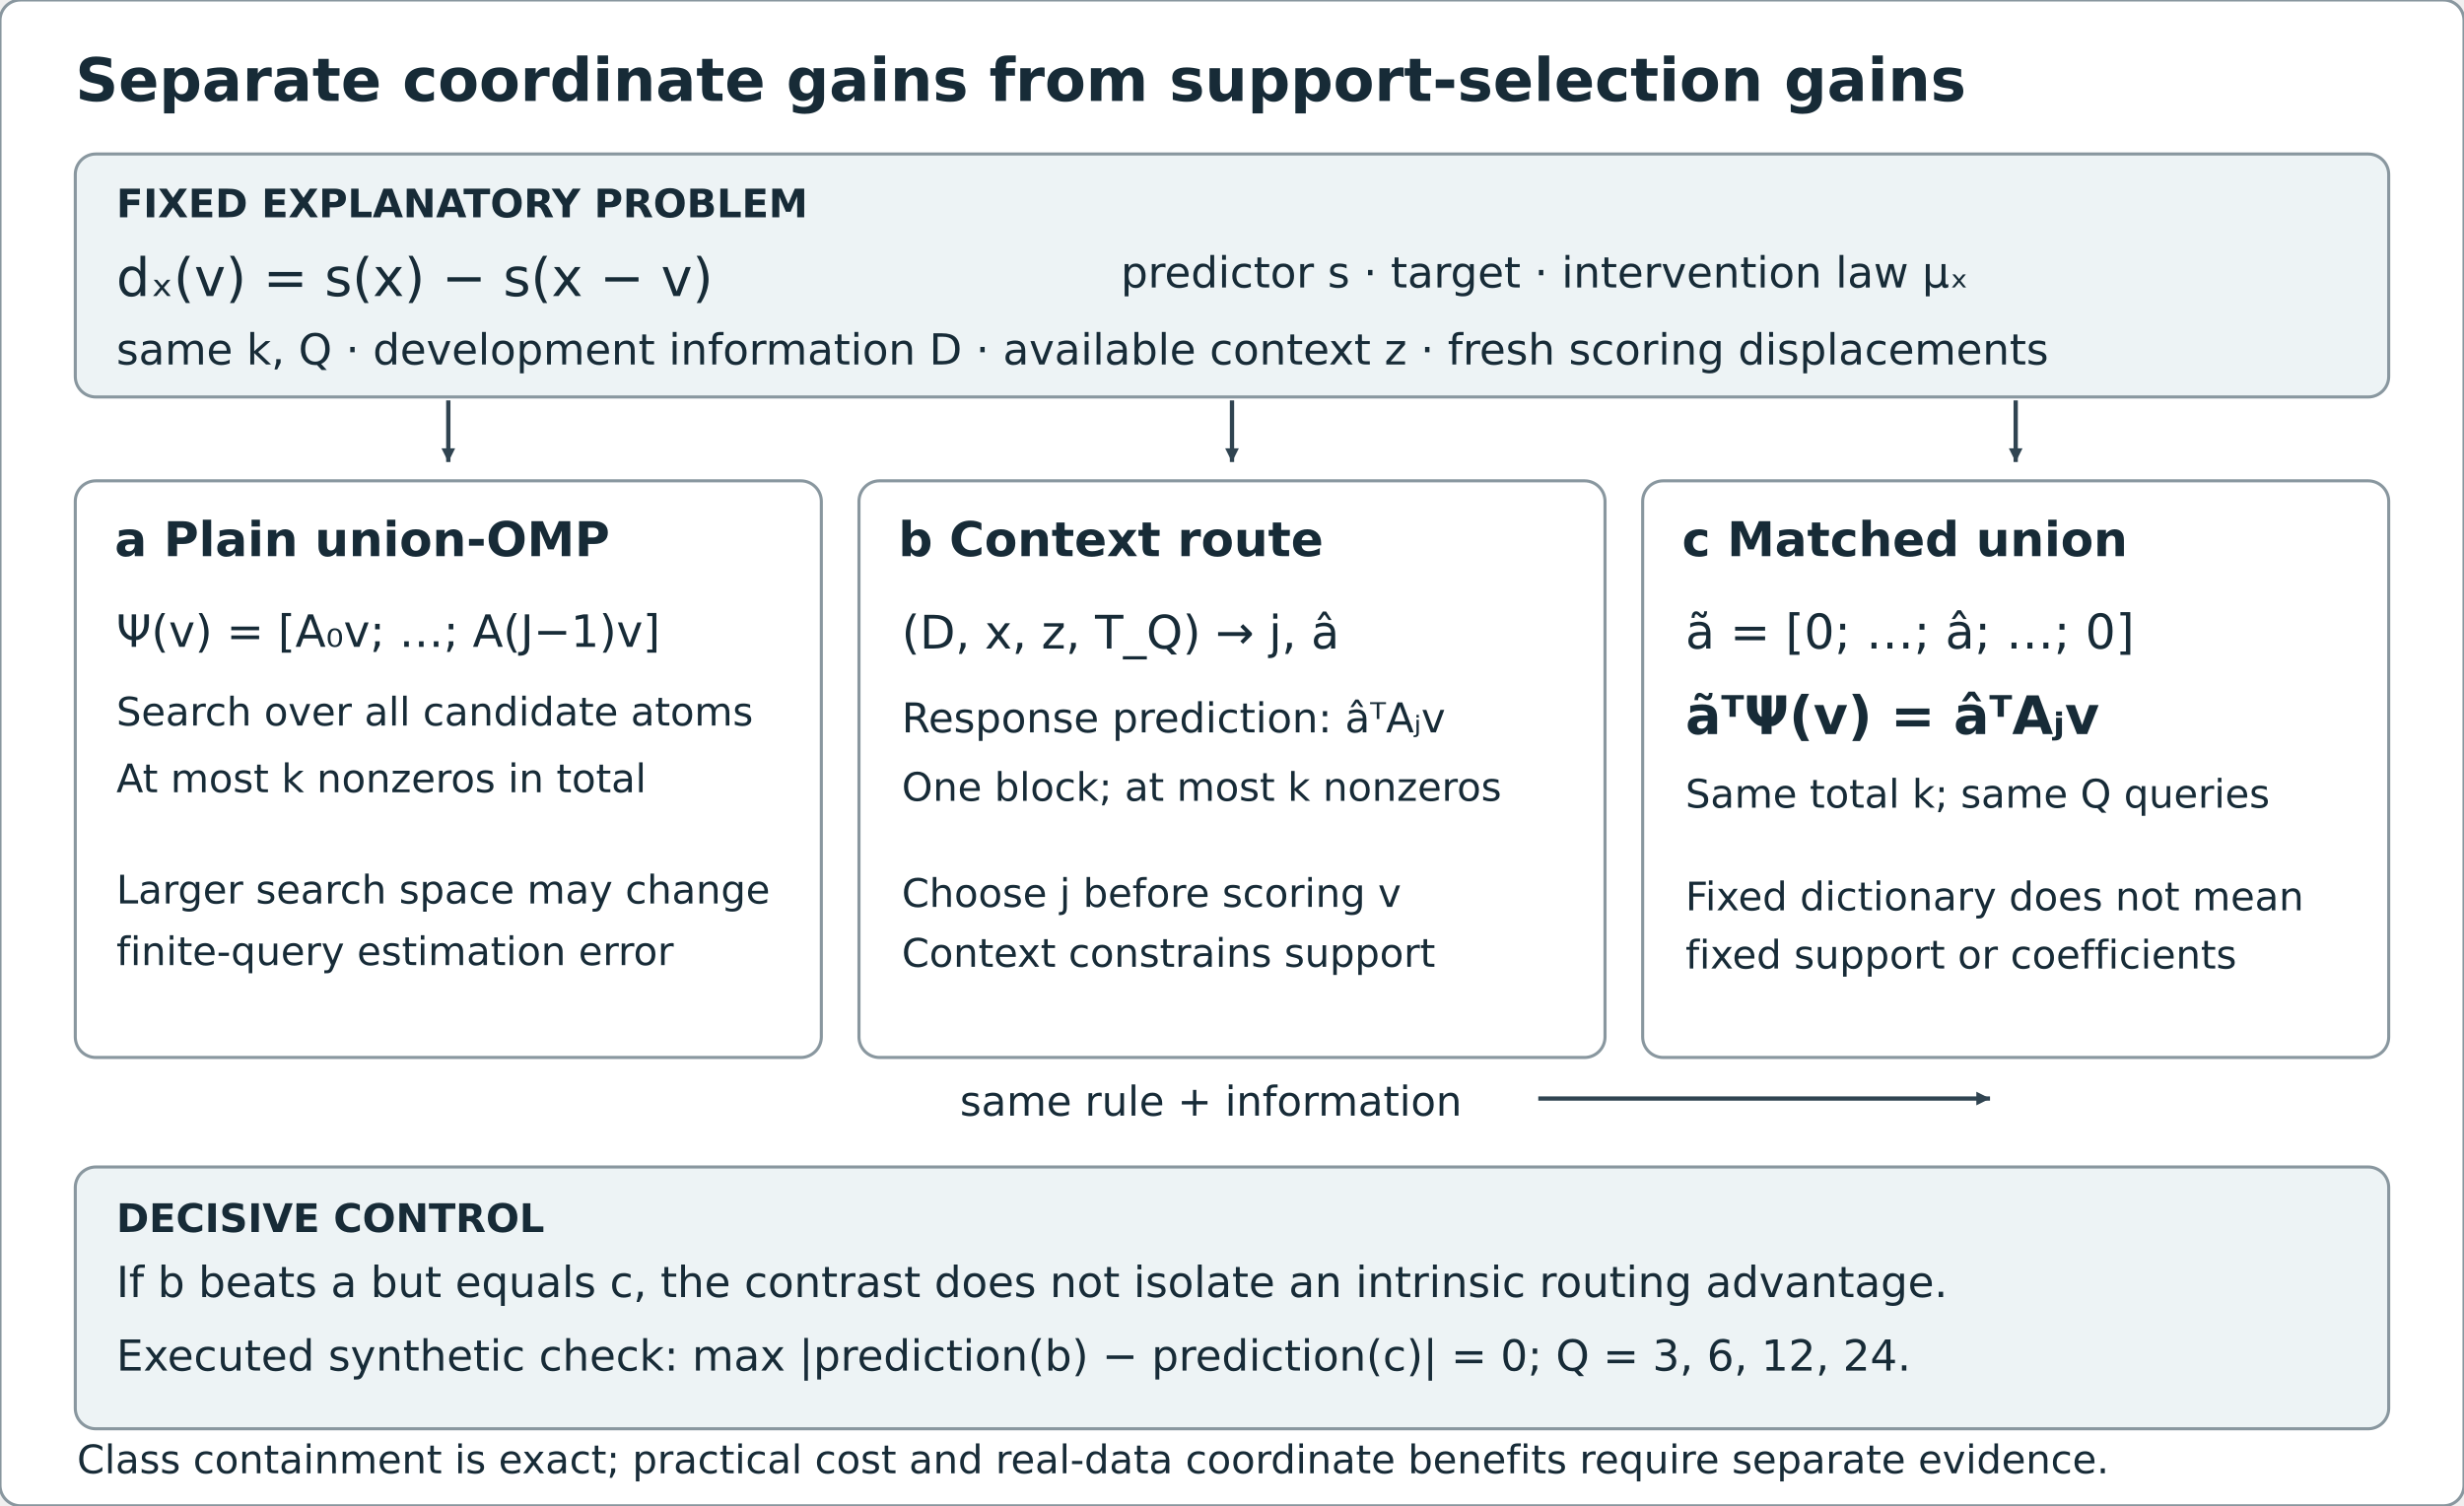
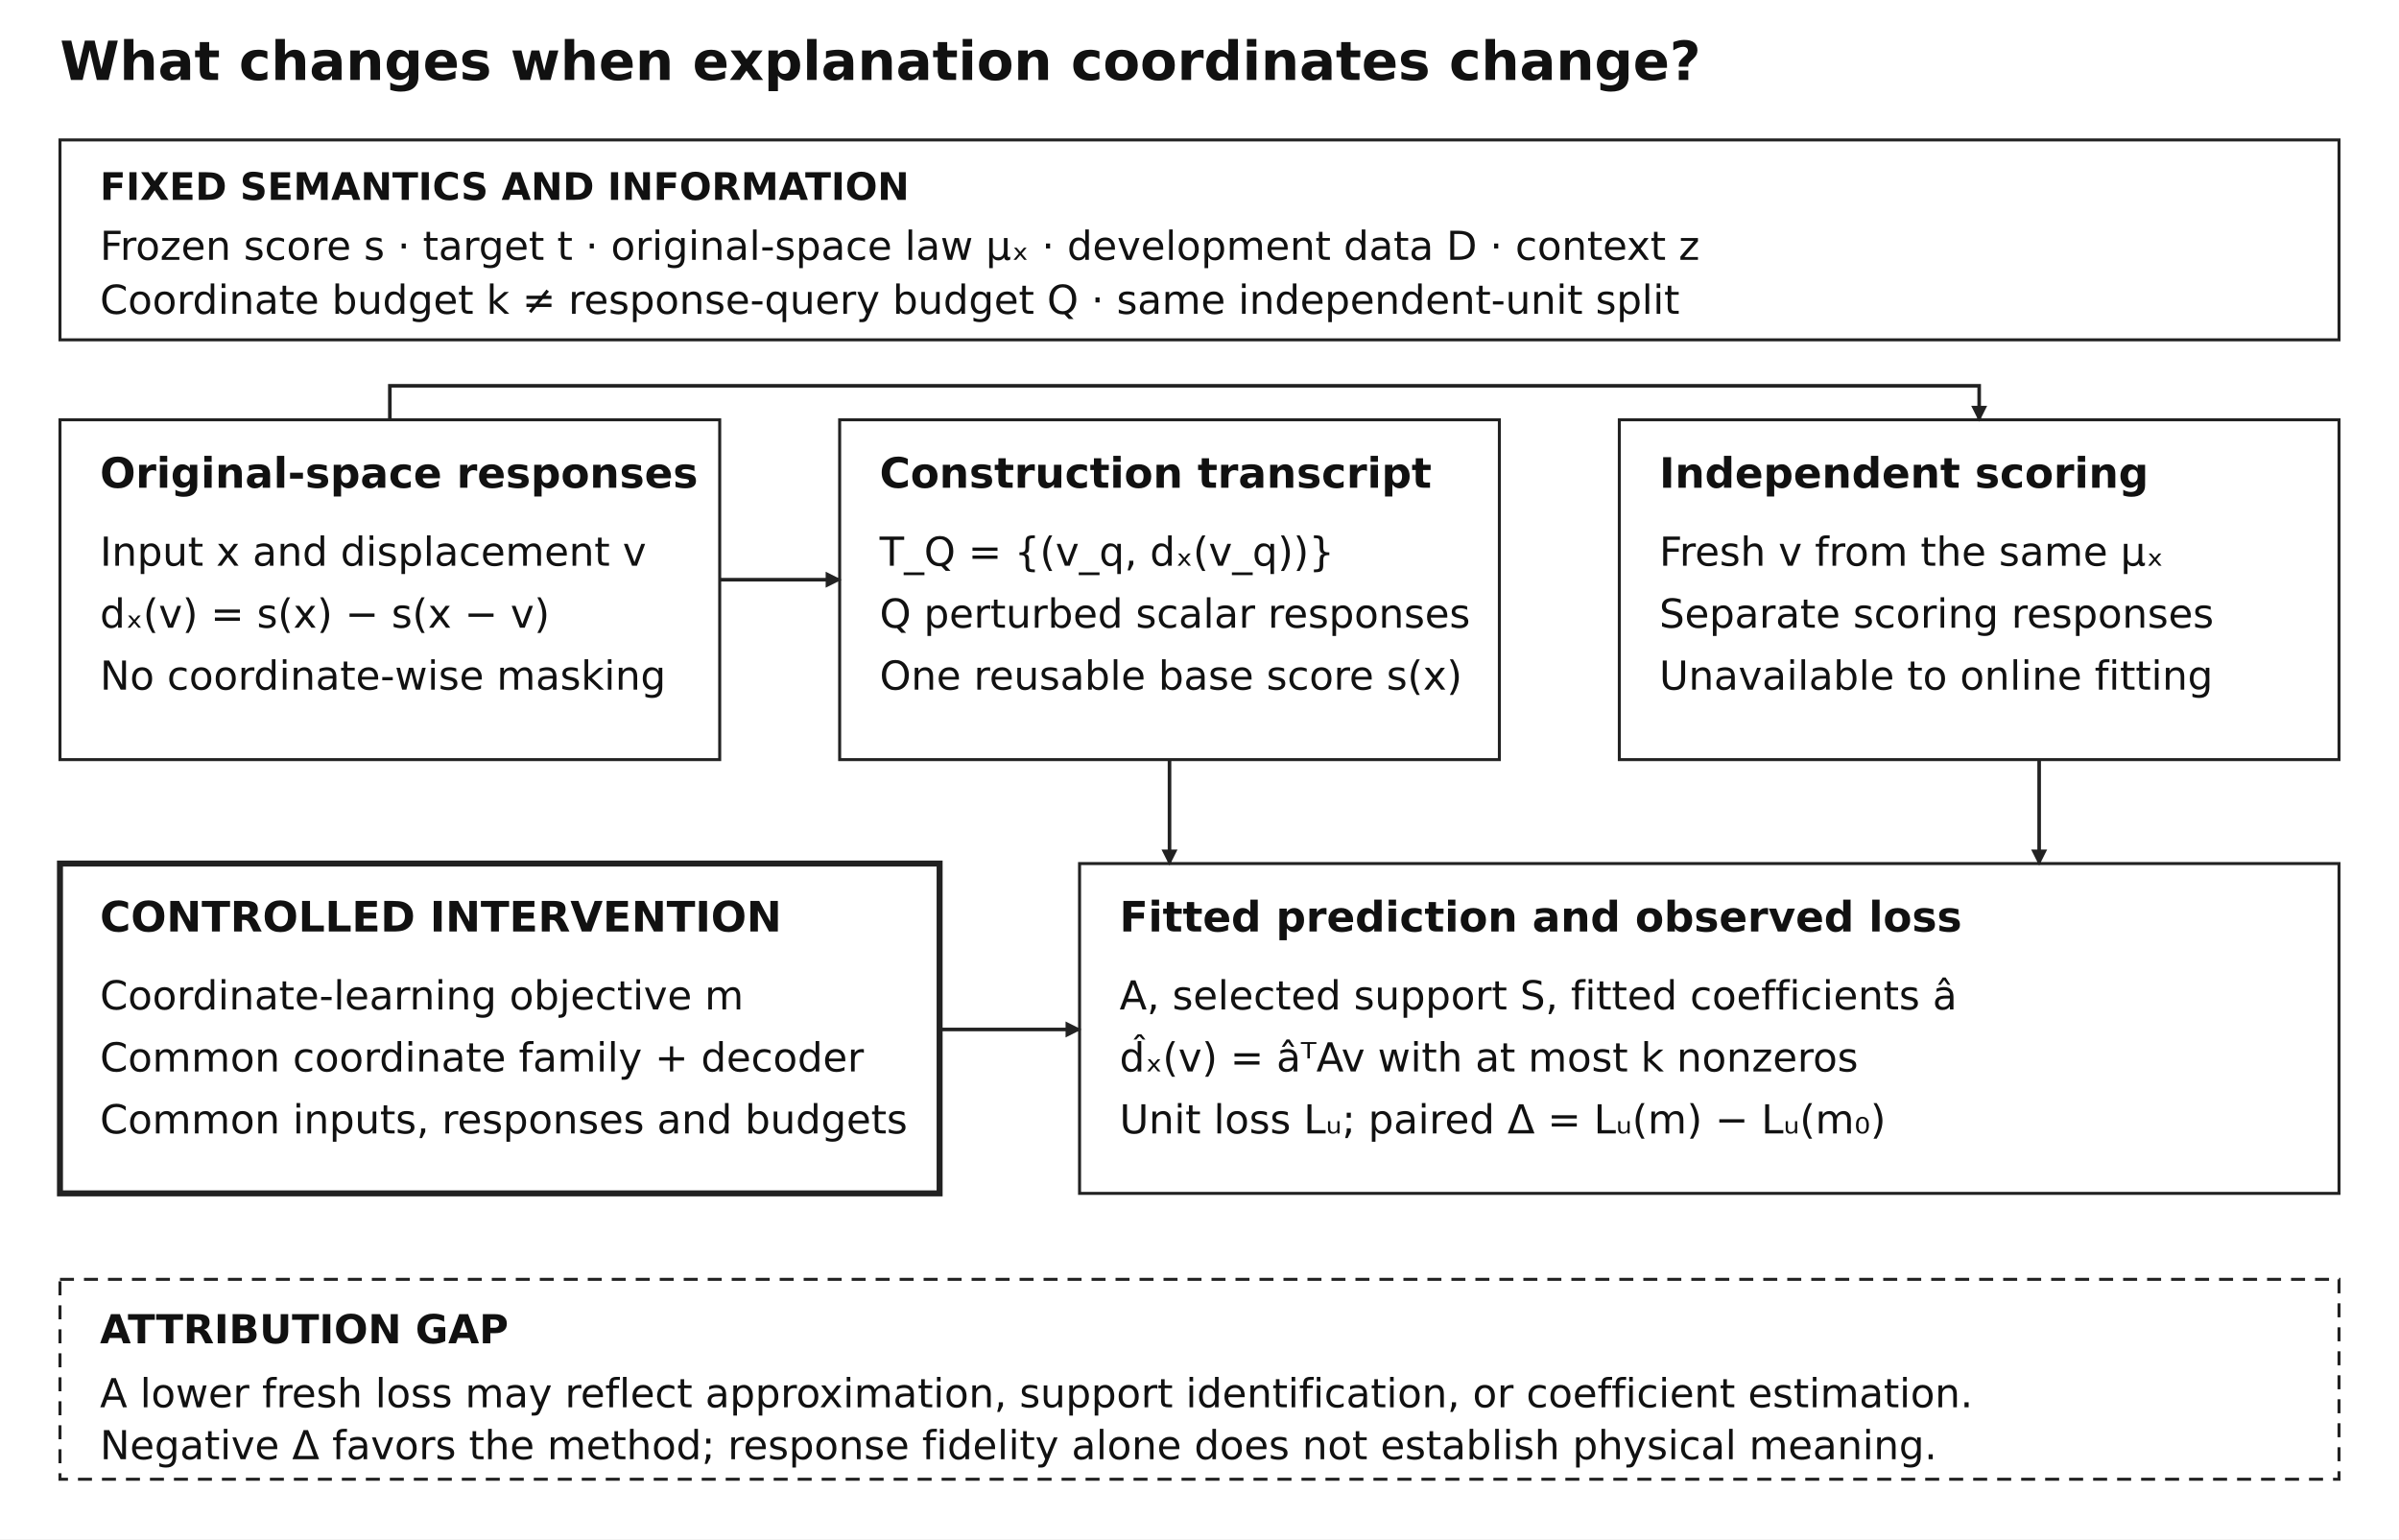
- <svg xmlns="http://www.w3.org/2000/svg" viewBox="0 0 1440 880" width="180mm" height="110mm" role="img">
+ <svg xmlns="http://www.w3.org/2000/svg" viewBox="0 0 1200 770" width="180mm" height="115.5mm" role="img">
  <defs>
-     <marker id="arrowhead" markerWidth="9" markerHeight="9" refX="8" refY="4" orient="auto" markerUnits="userSpaceOnUse">
-       <path d="M0,0 L8,4 L0,8 Z" fill="#304451" />
+     <marker id="arrow" markerWidth="8" markerHeight="8" refX="7" refY="4" orient="auto" markerUnits="userSpaceOnUse">
+       <path d="M0,0 L8,4 L0,8 Z" fill="#222222" />
    </marker>
  </defs>
-   <rect id="background" x="0" y="0" width="1440" height="880" rx="12" fill="#ffffff" stroke="#89979f" stroke-width="1.8" />
-   <text id="title" x="44" y="59" font-family="DejaVu Sans, sans-serif" font-size="35" font-weight="bold" fill="#172b37">Separate coordinate gains from support-selection gains</text>
-   <rect id="fixed-problem" x="44" y="90" width="1352" height="142" rx="12" fill="#edf3f5" stroke="#89979f" stroke-width="1.8" />
-   <text id="fixed-label" x="68" y="127" font-family="DejaVu Sans, sans-serif" font-size="23" font-weight="bold" fill="#172b37">FIXED EXPLANATORY PROBLEM</text>
-   <text id="fixed-response" x="68" y="173" font-family="DejaVu Sans, sans-serif" font-size="31" font-weight="normal" fill="#172b37">dₓ(v) = s(x) − s(x − v)</text>
-   <text id="fixed-semantics" x="655" y="168" font-family="DejaVu Sans, sans-serif" font-size="25" font-weight="normal" fill="#172b37">predictor s  ·  target  ·  intervention law μₓ</text>
-   <text id="fixed-information" x="68" y="213" font-family="DejaVu Sans, sans-serif" font-size="25" font-weight="normal" fill="#172b37">same k, Q  ·  development information D  ·  available context z  ·  fresh scoring displacements</text>
-   <line id="fixed-to-panel-0" x1="262" y1="234" x2="262" y2="270" stroke="#304451" stroke-width="2.5" marker-end="url(#arrowhead)" />
-   <line id="fixed-to-panel-1" x1="720" y1="234" x2="720" y2="270" stroke="#304451" stroke-width="2.5" marker-end="url(#arrowhead)" />
-   <line id="fixed-to-panel-2" x1="1178" y1="234" x2="1178" y2="270" stroke="#304451" stroke-width="2.5" marker-end="url(#arrowhead)" />
-   <rect id="plain-union" x="44" y="281" width="436" height="337" rx="12" fill="#ffffff" stroke="#89979f" stroke-width="1.8" />
-   <rect id="route" x="502" y="281" width="436" height="337" rx="12" fill="#ffffff" stroke="#89979f" stroke-width="1.8" />
-   <rect id="matched-union" x="960" y="281" width="436" height="337" rx="12" fill="#ffffff" stroke="#89979f" stroke-width="1.8" />
-   <text id="a" x="67" y="325" font-family="DejaVu Sans, sans-serif" font-size="28" font-weight="bold" fill="#172b37">a   Plain union-OMP</text>
-   <text id="b" x="525" y="325" font-family="DejaVu Sans, sans-serif" font-size="28" font-weight="bold" fill="#172b37">b   Context route</text>
-   <text id="c" x="983" y="325" font-family="DejaVu Sans, sans-serif" font-size="28" font-weight="bold" fill="#172b37">c   Matched union</text>
-   <text id="union-dictionary" x="68" y="378" font-family="DejaVu Sans, sans-serif" font-size="26" font-weight="normal" fill="#172b37">Ψ(v) = [A₀v; …; A(J−1)v]</text>
-   <text id="union-search" x="68" y="424" font-family="DejaVu Sans, sans-serif" font-size="23" font-weight="normal" fill="#172b37">Search over all candidate atoms</text>
-   <text id="union-limit" x="68" y="463" font-family="DejaVu Sans, sans-serif" font-size="23" font-weight="normal" fill="#172b37">At most k nonzeros in total</text>
-   <text id="union-ambiguity-1" x="68" y="528" font-family="DejaVu Sans, sans-serif" font-size="23" font-weight="normal" fill="#172b37">Larger search space may change</text>
-   <text id="union-ambiguity-2" x="68" y="564" font-family="DejaVu Sans, sans-serif" font-size="23" font-weight="normal" fill="#172b37">finite-query estimation error</text>
-   <text id="route-selector" x="527" y="379" font-family="DejaVu Sans, sans-serif" font-size="27" font-weight="normal" fill="#172b37">(D, x, z, T_Q) → j, â</text>
-   <text id="route-prediction" x="527" y="428" font-family="DejaVu Sans, sans-serif" font-size="24" font-weight="normal" fill="#172b37">Response prediction: âᵀAⱼv</text>
-   <text id="route-support" x="527" y="468" font-family="DejaVu Sans, sans-serif" font-size="23" font-weight="normal" fill="#172b37">One block; at most k nonzeros</text>
-   <text id="route-fixed-gate" x="527" y="530" font-family="DejaVu Sans, sans-serif" font-size="23" font-weight="normal" fill="#172b37">Choose j before scoring v</text>
-   <text id="route-context" x="527" y="565" font-family="DejaVu Sans, sans-serif" font-size="23" font-weight="normal" fill="#172b37">Context constrains support</text>
-   <text id="emulate-padding" x="985" y="379" font-family="DejaVu Sans, sans-serif" font-size="28" font-weight="normal" fill="#172b37">ã = [0; …; â; …; 0]</text>
-   <text id="emulate-equality" x="985" y="429" font-family="DejaVu Sans, sans-serif" font-size="31" font-weight="bold" fill="#172b37">ãᵀΨ(v) = âᵀAⱼv</text>
-   <text id="emulate-support" x="985" y="472" font-family="DejaVu Sans, sans-serif" font-size="23" font-weight="normal" fill="#172b37">Same total k; same Q queries</text>
-   <text id="emulate-class-1" x="985" y="532" font-family="DejaVu Sans, sans-serif" font-size="23" font-weight="normal" fill="#172b37">Fixed dictionary does not mean</text>
-   <text id="emulate-class-2" x="985" y="566" font-family="DejaVu Sans, sans-serif" font-size="23" font-weight="normal" fill="#172b37">fixed support or coefficients</text>
-   <line id="route-to-emulator" x1="899" y1="642" x2="1163" y2="642" stroke="#304451" stroke-width="2.5" marker-end="url(#arrowhead)" />
-   <text id="emulation-label" x="561" y="652" font-family="DejaVu Sans, sans-serif" font-size="24" font-weight="normal" fill="#172b37">same rule + information</text>
-   <rect id="interpretation" x="44" y="682" width="1352" height="153" rx="12" fill="#edf3f5" stroke="#89979f" stroke-width="1.8" />
-   <text id="interpretation-title" x="68" y="720" font-family="DejaVu Sans, sans-serif" font-size="23" font-weight="bold" fill="#172b37">DECISIVE CONTROL</text>
-   <text id="interpretation-statement" x="68" y="758" font-family="DejaVu Sans, sans-serif" font-size="25" font-weight="normal" fill="#172b37">If b beats a but equals c, the contrast does not isolate an intrinsic routing advantage.</text>
-   <text id="recorded-outcome" x="68" y="801" font-family="DejaVu Sans, sans-serif" font-size="25" font-weight="normal" fill="#172b37">Executed synthetic check: max |prediction(b) − prediction(c)| = 0;  Q = 3, 6, 12, 24.</text>
-   <text id="footer" x="45" y="861" font-family="DejaVu Sans, sans-serif" font-size="23" font-weight="normal" fill="#172b37">Class containment is exact; practical cost and real-data coordinate benefits require separate evidence.</text>
+   <rect id="canvas" x="0" y="0" width="1200" height="770" fill="#ffffff" stroke="#222222" stroke-width="0" />
+   <text id="title" x="30" y="40" font-family="DejaVu Sans, sans-serif" font-size="27" font-weight="bold" fill="#111111">What changes when explanation coordinates change?</text>
+   <rect id="fixed-semantics" x="30" y="70" width="1140" height="100" fill="#ffffff" stroke="#222222" stroke-width="1.5" />
+   <text id="fixed-label" x="50" y="100" font-family="DejaVu Sans, sans-serif" font-size="19" font-weight="bold" fill="#111111">FIXED SEMANTICS AND INFORMATION</text>
+   <text id="fixed-0" x="50" y="130" font-family="DejaVu Sans, sans-serif" font-size="20" font-weight="normal" fill="#111111">Frozen score s  ·  target t  ·  original-space law μₓ  ·  development data D  ·  context z</text>
+   <text id="fixed-1" x="50" y="157" font-family="DejaVu Sans, sans-serif" font-size="20" font-weight="normal" fill="#111111">Coordinate budget k  ≠  response-query budget Q  ·  same independent-unit split</text>
+   <rect id="original-space" x="30" y="210" width="330" height="170" fill="#ffffff" stroke="#222222" stroke-width="1.5" />
+   <text id="original-title" x="50" y="244" font-family="DejaVu Sans, sans-serif" font-size="21" font-weight="bold" fill="#111111">Original-space responses</text>
+   <text id="original-0" x="50" y="283" font-family="DejaVu Sans, sans-serif" font-size="20" font-weight="normal" fill="#111111">Input x and displacement v</text>
+   <text id="original-1" x="50" y="314" font-family="DejaVu Sans, sans-serif" font-size="20" font-weight="normal" fill="#111111">dₓ(v) = s(x) − s(x − v)</text>
+   <text id="original-2" x="50" y="345" font-family="DejaVu Sans, sans-serif" font-size="20" font-weight="normal" fill="#111111">No coordinate-wise masking</text>
+   <rect id="construction" x="420" y="210" width="330" height="170" fill="#ffffff" stroke="#222222" stroke-width="1.5" />
+   <text id="construction-title" x="440" y="244" font-family="DejaVu Sans, sans-serif" font-size="21" font-weight="bold" fill="#111111">Construction transcript</text>
+   <text id="construction-0" x="440" y="283" font-family="DejaVu Sans, sans-serif" font-size="20" font-weight="normal" fill="#111111">T_Q = {(v_q, dₓ(v_q))}</text>
+   <text id="construction-1" x="440" y="314" font-family="DejaVu Sans, sans-serif" font-size="20" font-weight="normal" fill="#111111">Q perturbed scalar responses</text>
+   <text id="construction-2" x="440" y="345" font-family="DejaVu Sans, sans-serif" font-size="20" font-weight="normal" fill="#111111">One reusable base score s(x)</text>
+   <rect id="scoring" x="810" y="210" width="360" height="170" fill="#ffffff" stroke="#222222" stroke-width="1.5" />
+   <text id="scoring-title" x="830" y="244" font-family="DejaVu Sans, sans-serif" font-size="21" font-weight="bold" fill="#111111">Independent scoring</text>
+   <text id="scoring-0" x="830" y="283" font-family="DejaVu Sans, sans-serif" font-size="20" font-weight="normal" fill="#111111">Fresh v from the same μₓ</text>
+   <text id="scoring-1" x="830" y="314" font-family="DejaVu Sans, sans-serif" font-size="20" font-weight="normal" fill="#111111">Separate scoring responses</text>
+   <text id="scoring-2" x="830" y="345" font-family="DejaVu Sans, sans-serif" font-size="20" font-weight="normal" fill="#111111">Unavailable to online fitting</text>
+   <polyline id="response-to-fit" points="360,290 420,290" fill="none" stroke="#222222" stroke-width="1.8" marker-end="url(#arrow)" />
+   <polyline id="response-to-score" points="195,210 195,193 990,193 990,210" fill="none" stroke="#222222" stroke-width="1.8" marker-end="url(#arrow)" />
+   <rect id="variable" x="30" y="432" width="440" height="165" fill="#ffffff" stroke="#222222" stroke-width="3" />
+   <text id="variable-title" x="50" y="466" font-family="DejaVu Sans, sans-serif" font-size="21" font-weight="bold" fill="#111111">CONTROLLED INTERVENTION</text>
+   <text id="variable-0" x="50" y="505" font-family="DejaVu Sans, sans-serif" font-size="20" font-weight="normal" fill="#111111">Coordinate-learning objective m</text>
+   <text id="variable-1" x="50" y="536" font-family="DejaVu Sans, sans-serif" font-size="20" font-weight="normal" fill="#111111">Common coordinate family + decoder</text>
+   <text id="variable-2" x="50" y="567" font-family="DejaVu Sans, sans-serif" font-size="20" font-weight="normal" fill="#111111">Common inputs, responses and budgets</text>
+   <rect id="output" x="540" y="432" width="630" height="165" fill="#ffffff" stroke="#222222" stroke-width="1.5" />
+   <text id="output-title" x="560" y="466" font-family="DejaVu Sans, sans-serif" font-size="21" font-weight="bold" fill="#111111">Fitted prediction and observed loss</text>
+   <text id="output-0" x="560" y="505" font-family="DejaVu Sans, sans-serif" font-size="20" font-weight="normal" fill="#111111">A, selected support S, fitted coefficients â</text>
+   <text id="output-1" x="560" y="536" font-family="DejaVu Sans, sans-serif" font-size="20" font-weight="normal" fill="#111111">d̂ₓ(v) = âᵀAv       with at most k nonzeros</text>
+   <text id="output-2" x="560" y="567" font-family="DejaVu Sans, sans-serif" font-size="20" font-weight="normal" fill="#111111">Unit loss Lᵤ; paired Δ = Lᵤ(m) − Lᵤ(m₀)</text>
+   <polyline id="transcript-to-output" points="585,380 585,432" fill="none" stroke="#222222" stroke-width="1.8" marker-end="url(#arrow)" />
+   <polyline id="score-to-output" points="1020,380 1020,432" fill="none" stroke="#222222" stroke-width="1.8" marker-end="url(#arrow)" />
+   <polyline id="intervention-to-output" points="470,515 540,515" fill="none" stroke="#222222" stroke-width="1.8" marker-end="url(#arrow)" />
+   <rect id="gap" x="30" y="640" width="1140" height="100" fill="#ffffff" stroke="#222222" stroke-width="1.5" stroke-dasharray="7 5" />
+   <text id="gap-title" x="50" y="672" font-family="DejaVu Sans, sans-serif" font-size="20" font-weight="bold" fill="#111111">ATTRIBUTION GAP</text>
+   <text id="gap-0" x="50" y="704" font-family="DejaVu Sans, sans-serif" font-size="20" font-weight="normal" fill="#111111">A lower fresh loss may reflect approximation, support identification, or coefficient estimation.</text>
+   <text id="gap-1" x="50" y="730" font-family="DejaVu Sans, sans-serif" font-size="20" font-weight="normal" fill="#111111">Negative Δ favors the method; response fidelity alone does not establish physical meaning.</text>
</svg>
